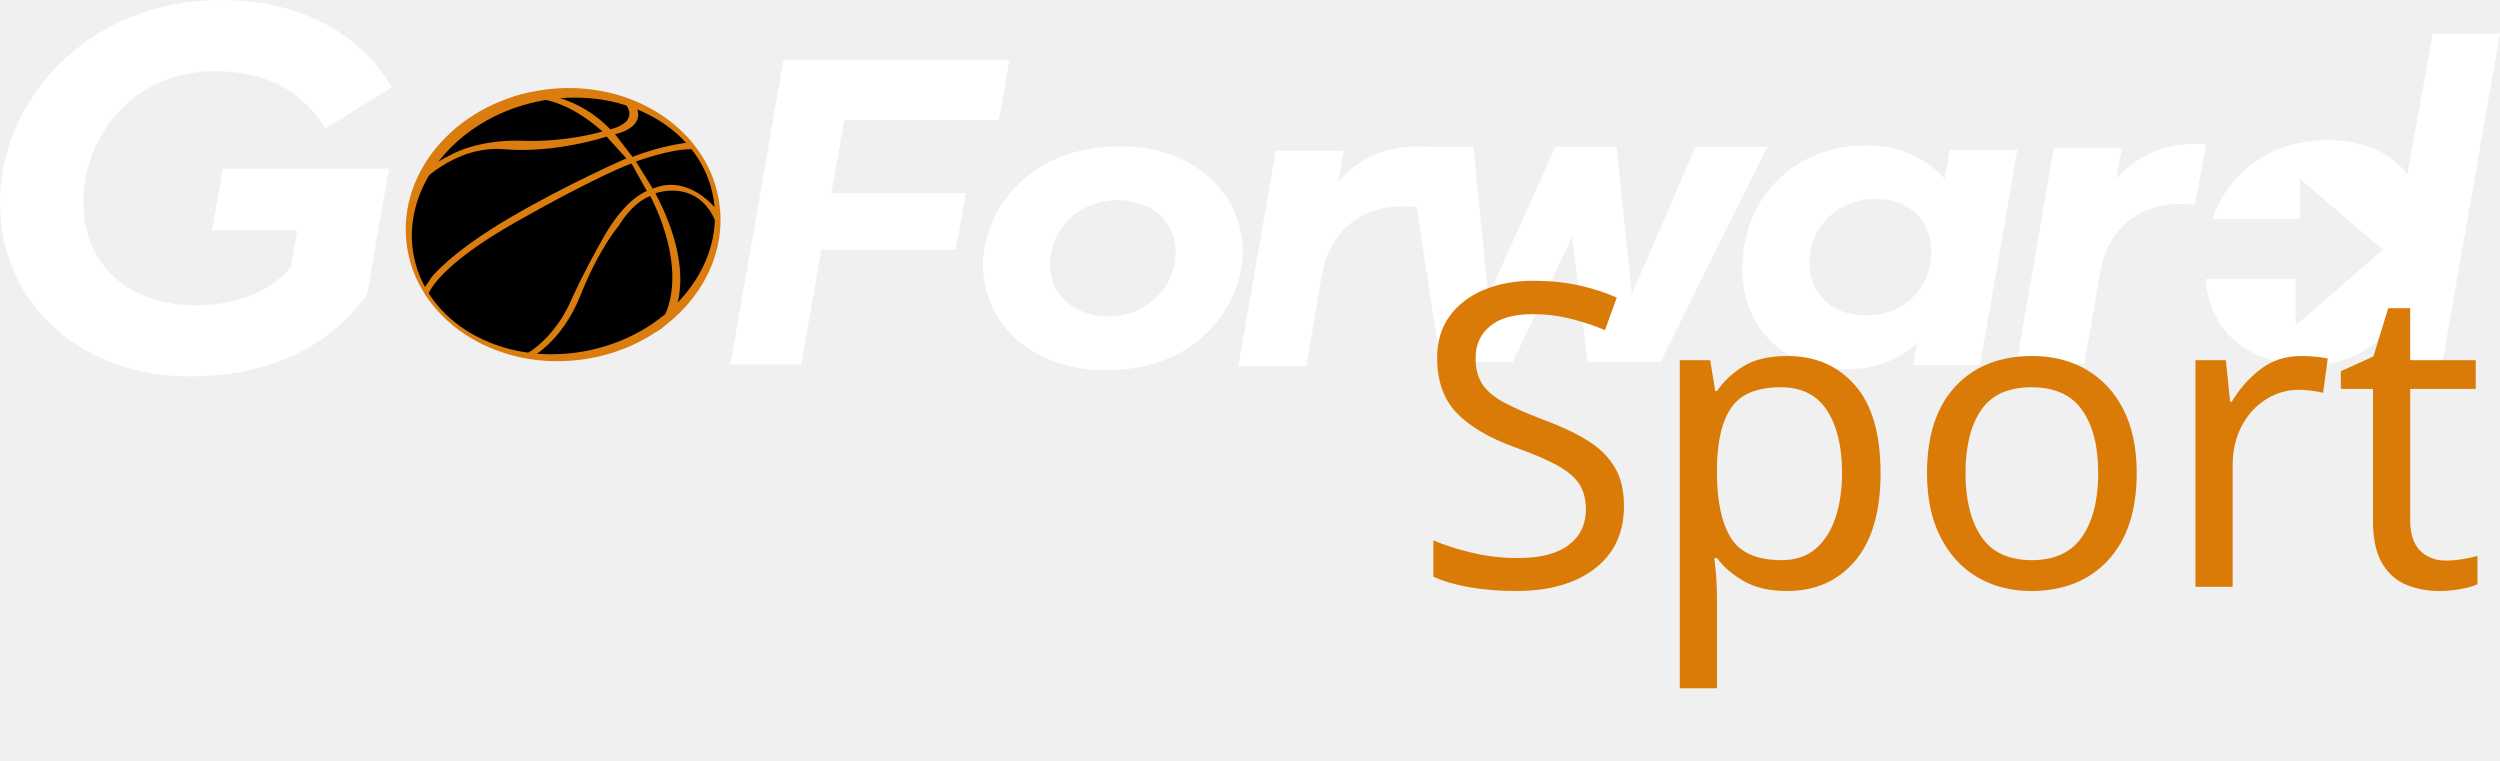
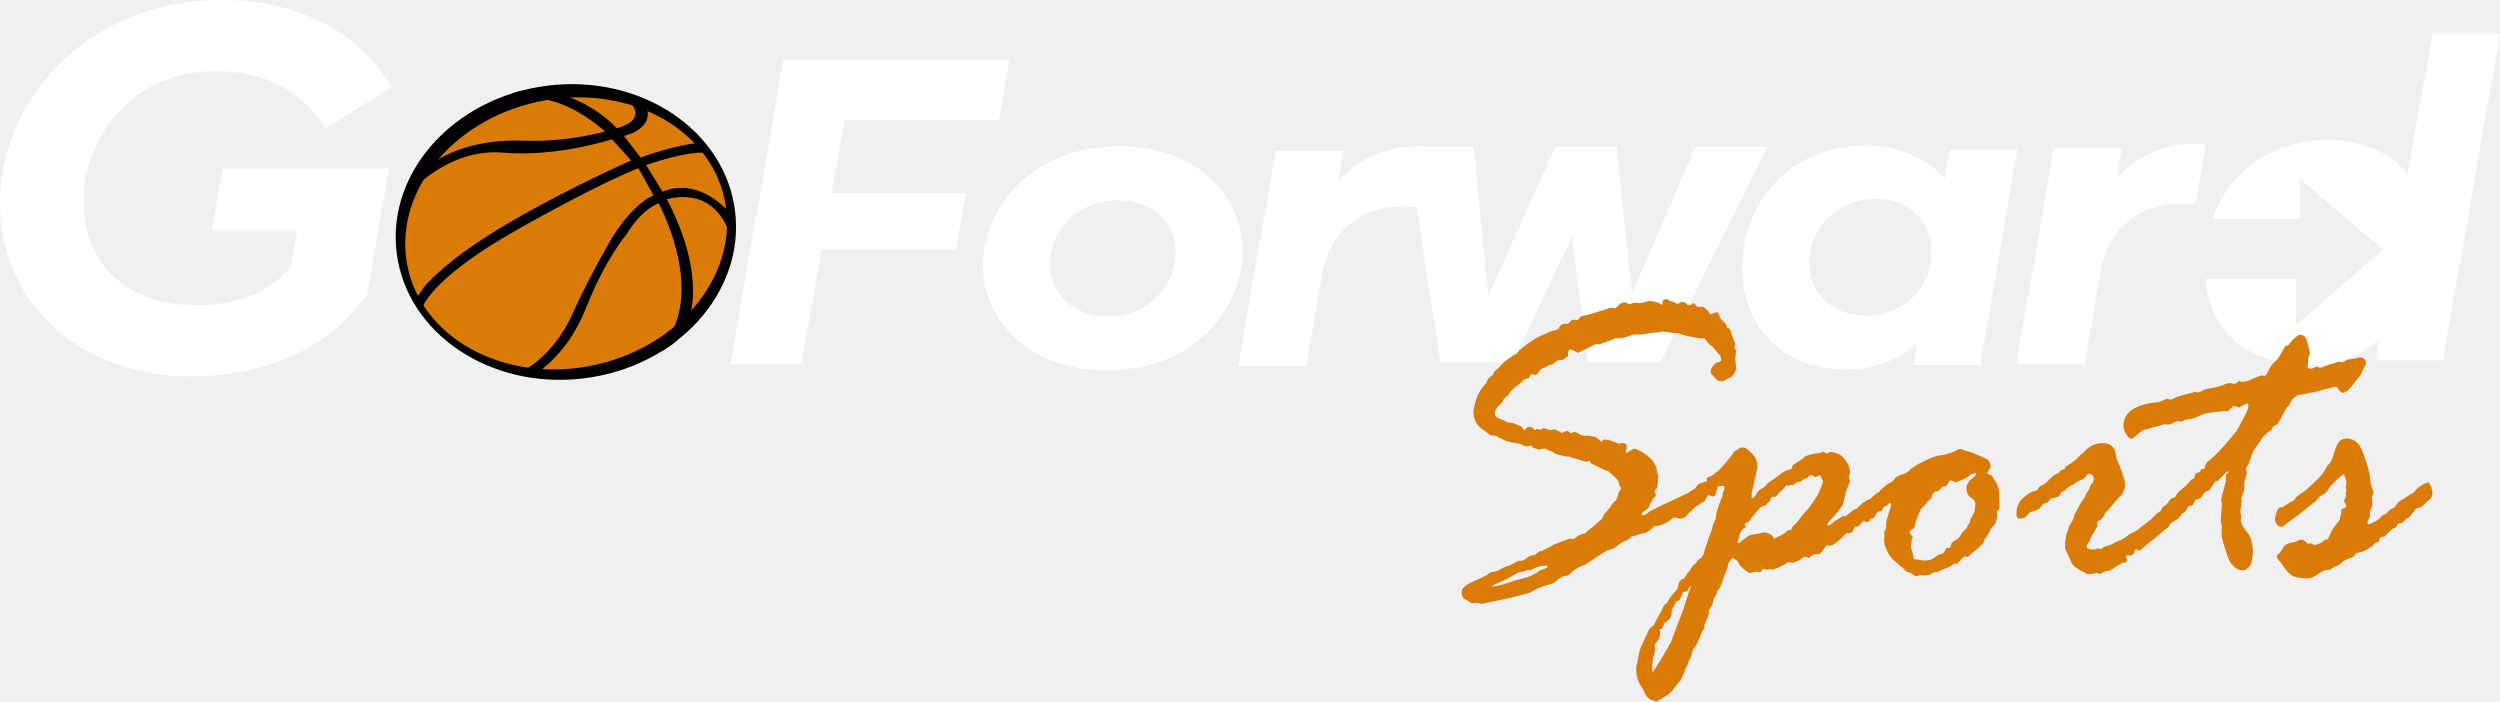
- <svg xmlns="http://www.w3.org/2000/svg" viewBox="0 0 872.72 265.36">
+ <svg xmlns="http://www.w3.org/2000/svg" viewBox="0 0 872.72 244.83">
  <defs>
-     <style>.l{fill:#fff;}.m{stroke:#000;stroke-miterlimit:10;}.n{fill:#db7b07;font-family:RageItalic, Rage Italic;font-size:147.56px;}.o{fill:#db7c0e;}</style>
+     <style>.l{fill:#fff;}.m{fill:#020202;stroke:#000;stroke-miterlimit:10;}.n{fill:#db7b07;}</style>
  </defs>
  <g id="a" />
  <g id="b">
    <g id="c">
      <g id="d">
        <path class="l" d="M0,70.38C0,35.64,30.09,0,77.21,0c26.93,0,48.11,11.16,59.59,30.42l-23.16,14.4c-7.92-12.6-20-19.98-38.61-19.98-29.1,0-45.93,23.4-45.93,45.54s15.64,36.18,39.4,36.18c16.04,0,27.12-5.94,33.06-13.5l2.18-12.6h-29.7l3.76-21.6h58.01l-7.72,44.1c-12.67,17.28-32.87,28.44-61.97,28.44C30.69,131.4,0,108.36,0,70.38Z" />
      </g>
-       <ellipse class="o" cx="196.58" cy="78.41" rx="55.05" ry="47.56" transform="translate(-8.03 24.33) rotate(-6.94)" />
-       <ellipse class="m" cx="196.68" cy="78.86" rx="52.77" ry="43.85" transform="translate(-12.27 43.61) rotate(-12.27)" />
-       <path class="o" d="M227.87,65.85l-5.87-9.47s12.41-4.52,19.41-4.28l-1.42-2.29s-8.45,.8-19.2,4.94l-6.1-7.91s11.12-2.11,7.31-9.86l-4.81-1.99s7.85,6.89-4.13,10.18c0,0-12.54-14.3-31.2-12.17,0,0-4,.76-6.03,2.94,0,0,14.36-7.94,34.5,9.96,0,0-12.54,3.82-27.91,3.24-15.37-.58-24.62,4.7-24.62,4.7,0,0-8.55,4.17-9.8,6.31s-2.79,5.28-2.79,5.28c0,0,12.86-14.86,30.81-13.33,17.95,1.54,35.73-4.42,35.73-4.42l6.9,7.61s-20.83,9.05-41.08,20.97c-20.25,11.92-26.82,20.4-26.82,20.4l-2.9,4.31,.5,.8c.18,.2,.31,.44,.43,.68,.13,.1,.25,.2,.38,.3,.09,.07,.17,.14,.26,.21,.64-1.87,4.91-10.85,30.63-25.43,29.06-16.47,40.39-20.47,40.39-20.47l5.37,9.63s-7.13,2.29-14.7,15.42c-7.57,13.13-12.3,23.95-12.3,23.95,0,0-5.47,12.78-16.95,18.55,.18,.03,.35,.07,.51,.13,.79,0,1.54,.18,2.23,.5l.04-.02s11.27-5.24,17.96-22.03c6.69-16.79,13.37-24.3,13.37-24.3,0,0,4.23-7.76,11-10.47,0,0,15.18,27.22,3.03,45.47l-1.12,2.11c.55-.36,1.1-.73,1.68-1.09,1.43-.91,2.14-2.14,3.64-3.14,.86-1.33,9.56-15.98-5.42-44.28,0,0,15.18-5.66,21.4,10.79v-5.11s-9.66-12.72-22.31-7.31Z" />
+       <ellipse class="m" cx="197.54" cy="80.98" rx="59.01" ry="50.98" transform="translate(-8.34 24.47) rotate(-6.94)" />
+       <ellipse class="n" cx="197.64" cy="81.47" rx="56.57" ry="47.01" transform="translate(-12.8 43.87) rotate(-12.27)" />
+       <path class="m" d="M231.08,67.52l-6.29-10.15s13.3-4.85,20.81-4.59l-1.52-2.45s-9.06,.86-20.58,5.3l-6.54-8.48s11.92-2.26,7.83-10.57l-5.16-2.13s8.41,7.38-4.43,10.91c0,0-13.44-15.33-33.44-13.05,0,0-4.29,.82-6.46,3.15,0,0,15.4-8.51,36.98,10.68,0,0-13.44,4.1-29.92,3.47-16.48-.62-26.39,5.03-26.39,5.03,0,0-9.16,4.47-10.51,6.77s-3,5.65-3,5.65c0,0,13.78-15.93,33.02-14.28,19.24,1.65,38.3-4.73,38.3-4.73l7.4,8.15s-22.33,9.71-44.03,22.48c-21.7,12.78-28.75,21.87-28.75,21.87l-3.11,4.62,.53,.86c.2,.22,.33,.47,.46,.73,.14,.11,.27,.21,.41,.32,.09,.07,.19,.15,.28,.22,.69-2.01,5.26-11.63,32.83-27.26,31.15-17.65,43.3-21.94,43.3-21.94l5.76,10.32s-7.64,2.45-15.75,16.53c-8.11,14.08-13.18,25.67-13.18,25.67,0,0-5.86,13.7-18.16,19.88,.19,.04,.37,.08,.55,.14,.85,0,1.65,.2,2.39,.54l.04-.02s12.08-5.62,19.25-23.61c7.17-18,14.33-26.05,14.33-26.05,0,0,4.54-8.32,11.8-11.22,0,0,16.27,29.17,3.25,48.74l-1.2,2.26c.59-.39,1.18-.78,1.8-1.17,1.53-.98,2.29-2.3,3.91-3.36,.93-1.43,10.25-17.13-5.81-47.46,0,0,16.27-6.07,22.93,11.56v-5.48s-10.35-13.63-23.92-7.84Z" />
      <g id="e">
        <path class="l" d="M254.98,127.26l18.54-106.29h78.83l-3.67,20.95h-53.94l-4.51,25.51h46.93l-3.51,19.74h-46.93l-7.01,40.09h-24.72Z" />
      </g>
      <g id="f">
        <path class="l" d="M343.14,92.36c0-16.55,13.69-41.3,48.1-41.3,25.22,0,42.59,16.25,42.59,36.9,0,16.55-13.69,41.3-47.93,41.3-25.39,0-42.75-16.25-42.75-36.9Zm67.3-4.4c0-10.48-8.35-18.07-20.21-18.07-14.36,0-23.72,10.93-23.72,22.47,0,10.48,8.35,18.07,20.38,18.07,14.2,0,23.55-10.93,23.55-22.47Z" />
      </g>
      <g id="g">
        <path class="l" d="M502.84,126.42l-11.52-75.16h23.05l5.18,52.08,23.38-52.08h21.38l5.34,51.47,22.21-51.47h25.05l-37.24,75.16h-25.38l-5.51-43.73-20.71,43.73h-25.22Z" />
      </g>
      <g id="h">
        <path class="l" d="M608.22,93.87c0-24.9,18.2-43.12,43.25-43.12,12.19,0,21.71,5.01,27.39,11.69l1.84-10.17h23.55l-13.03,75.16h-23.21l1.17-7.59c-6.01,5.62-14.53,9.11-25.22,9.11-20.88,0-35.74-14.42-35.74-35.08Zm65.97-6.07c0-10.93-7.85-18.37-19.37-18.37-13.53,0-23.21,10.17-23.21,22.17,0,10.78,7.68,18.52,19.71,18.52,12.86,0,22.88-8.96,22.88-22.32Z" />
      </g>
      <g id="i">
        <path class="l" d="M703.94,126.91l13.03-75.16h23.72l-1.84,10.63c7.52-8.35,16.7-12.15,27.89-12.15,1.17,0,2,0,3.34,.15l-3.84,21.11c-2-.3-3.67-.3-5.34-.3-13.86,0-25.22,8.35-27.89,24.45l-5.34,31.28h-23.71Z" />
      </g>
      <path id="j" class="l" d="M840.45,60.8l8.77-49.1h23.5l-19.96,114.12h-23.22l1.08-7.49s-12.96,13.94-36.99,7.49c-24.04-6.44-23.52-28.48-23.52-28.48h31.3v16.18l30.47-26.34-29.03-24.77v14.01h-30.48s6.36-23.68,34.41-27.19c0,0,21.75-3.51,33.67,11.57Z" />
      <g id="k">
        <path class="l" d="M432.31,127.79l13.03-75.16h23.72l-1.84,10.63c7.52-8.35,16.7-12.15,27.89-12.15,1.17,0,2,0,3.34,.15l-3.84,21.11c-2-.3-3.67-.3-5.34-.3-13.86,0-25.22,8.35-27.89,24.45l-5.34,31.28h-23.71Z" />
      </g>
-       <text class="n" transform="translate(492.83 204.84)">
-         <tspan x="0" y="0">Sports</tspan>
-       </text>
+       <g>
+         <path class="n" d="M559.31,181.06l.58-1.44,1.87-2.09c.96-1.58,1.75-2.52,2.38-2.81,.1-.38,.24-.74,.43-1.08,.19-.33,.33-.86,.43-1.58l.65-1.15c.19-.19,.29-.34,.29-.43s-.19-.38-.58-.86l-.36-1.51c0-.38-1.27-1.66-3.82-3.82h-.58l-5.19-2.52-.29-.72-.58-.14-.72,.29h-.14l-2.45-.72c-1.97-.53-3.27-.94-3.89-1.23-.1,.1-.24,.14-.43,.14l-2.88-.65c-.82-.19-1.31-.4-1.48-.61-.17-.22-.58-.43-1.23-.65-.65-.22-1.07-.42-1.26-.61-.19-.19-.58-.29-1.15-.29l-1.8,.43c0-.14-.67-.38-2.02-.72-.19-.48-.34-.72-.43-.72l-2.09,.29c-1.39-.67-2.12-1.01-2.16-1.01-.24,0-1.08-.13-2.52-.4-1.44-.26-2.38-.54-2.81-.83-.43-.29-1.08-.58-1.95-.87l-.43-.43c-.1-.1-.36-.19-.79-.29h-1.3c-.29,0-.68-.24-1.19-.72-.5-.48-1.15-.96-1.95-1.44-.79-.48-1.49-1.24-2.09-2.27-.6-1.03-.92-2.08-.97-3.13-.1-.1-.14-.19-.14-.29l.43-2.31c.43-2.93,1.8-5.64,4.11-8.14,.38-1.3,1.18-2.23,2.38-2.81l.29-1.01c1.39-1.2,2.39-2.16,2.99-2.88,.6-.72,1.29-1.31,2.05-1.77,.77-.46,1.37-.88,1.8-1.26l1.3-.58c-.05-.43,1.02-1.45,3.21-3.06,2.19-1.61,3.9-2.67,5.12-3.17,1.22-.5,2.04-.88,2.45-1.12,.41-.24,1.6-.6,3.57-1.08,.48-1.3,1.25-1.95,2.31-1.95h1.08l1.44-1.44,1.95,.14c.1-.1,.36-.4,.79-.9,.43-.5,1.15-.76,2.16-.76l8.72-2.67h.58l.58,.14c.38,0,.88-.34,1.48-1.01,.6-.67,1.38-1.01,2.34-1.01,.19,0,.55,.19,1.08,.58,0,.1,.05,.14,.14,.14l1.87-.58,2.23,.14,2.81-.72c1.78,0,3.34,.43,4.68,1.3l.14-.29v-.43c0-.82,.46-1.22,1.37-1.22,.38,0,.62,.1,.72,.29l.87,.5h.5c.1,0,.72,.29,1.87,.86,.72-.48,1.18-.72,1.37-.72,.91,0,1.63,.39,2.16,1.15l1.22-.14c.38-.38,.62-.58,.72-.58,.29,0,.67,.38,1.15,1.15l.43,.14h1.8c.1,0,.29,.14,.58,.43l.79,.65c.38,.38,.65,.7,.79,.94,.14,.24,.31,.46,.5,.65,1.25-.53,1.92-.79,2.02-.79,.48,0,.84,.41,1.08,1.22,0,.67,.42,1.33,1.26,1.98,.84,.65,1.26,1.33,1.26,2.05,1.06,.48,1.58,1.25,1.58,2.31l1.37,3.53-.29,1.22c.38,.77,.58,1.2,.58,1.3l-.29,2.67,.29,2.81c0,1.49-.7,2.76-2.09,3.82-.29,0-.76,.2-1.41,.61s-1.02,.61-1.12,.61c-1.25,0-2.08-.3-2.49-.9-.41-.6-.8-1.04-1.19-1.33-.38-.29-.58-.67-.58-1.15,0-1.1,.74-2.18,2.23-3.24,.67,0,1.15-.22,1.44-.65,0-1.01-.22-1.7-.65-2.09-.43-.38-.9-.91-1.4-1.58-.5-.67-1.04-1.21-1.62-1.62-.58-.41-1.04-.92-1.41-1.55-.36-.62-.68-.94-.97-.94l-1.01,.14-2.09-.43c-2.21-.29-4.23-.79-6.05-1.51h-1.44l-3.89-.58c-.67,.29-1.63,.43-2.88,.43l-4.76,.72-1.95-.14c-.14,0-1.47,.41-3.96,1.23l-.72,.14h-1.95c-.1,0-.71,.24-1.84,.72-1.13,.48-2.08,.82-2.85,1.01l-.65,.29c-.1,.1-.24,.14-.43,.14l-1.15-.14-6.34,3.1-1.01-.58c-.82-.38-1.27-.58-1.37-.58-.67,0-1.01,.34-1.01,1.01l-.14,1.37c-.62,.38-1.03,.67-1.23,.86s-.43,.34-.72,.43h-.87c-.58,0-1.12,.25-1.62,.76-.5,.5-.95,.78-1.33,.83s-.94,.26-1.66,.65c-.1,.19-.48,.38-1.15,.58-.67,.19-1.19,.64-1.55,1.33s-.78,1.04-1.26,1.04l-1.44-.29-.79,1.44c-1.01,.24-1.58,.38-1.73,.43-.62,.82-1.25,1.44-1.87,1.87-.62,.43-1.24,.9-1.84,1.41-.6,.5-1.03,1.02-1.3,1.55-.26,.53-.66,.95-1.19,1.26-.53,.31-.98,.95-1.37,1.91l-.72,.72c-1.2,1.01-1.8,2.09-1.8,3.24,0,.82,.58,1.42,1.73,1.8,1.15,.39,1.87,.7,2.16,.94s.72,.36,1.3,.36,1.13,.12,1.66,.36c.53,.24,1.42,.62,2.67,1.15,.24,.77,.48,1.15,.72,1.15,.1,0,.29-.19,.58-.58,.29-.38,.72-.58,1.3-.58,.62,0,1.22,.38,1.8,1.15l.58-.43h.29l.94,.29h.14l.86-.43c.1-.1,.24-.14,.43-.14,.14,0,.89,.24,2.23,.72h.14c.1,0,.48-.1,1.15-.29,.72,.19,1.13,.34,1.22,.43l1.01,.58c0,.14,.1,.22,.29,.22s.48-.11,.86-.32c.38-.22,.74-.32,1.08-.32,.38,0,.81,.26,1.3,.79,.77-.34,1.2-.5,1.3-.5,.43,0,1.17,.36,2.23,1.08l1.37,.29h1.58l2.38,.43c.67,.72,1.37,1.27,2.09,1.66,.1-.53,.43-.79,1.01-.79,.77,0,1.94,.31,3.53,.94l.58,.14,.58,.43c.82-.19,1.32-.29,1.51-.29,.96,0,1.44,.34,1.44,1.01,0,.58-.14,1.32-.43,2.23,.1,0,.24,.1,.43,.29,.24-.29,.5-.48,.79-.58l1.15-.65c.19-.19,.33-.29,.43-.29,1.1,0,2.67,.77,4.68,2.31,2.02,1.54,3.17,3.29,3.46,5.26,0,.58,.19,1.25,.58,2.02l-.29,.94,.14,1.15c0,.1-.1,.43-.29,1.01l-.14,1.08c-.1,.19-.24,.36-.43,.5-.19,.14-.34,.31-.43,.5l.43,1.22v.29c0,.19-.18,.46-.54,.79-.36,.34-.59,.65-.68,.94-.1,.29-.26,.59-.5,.9-.24,.31-.41,.68-.5,1.12-.1,.43-.56,.92-1.4,1.48-.84,.55-1.26,.97-1.26,1.26s.1,.43,.29,.43c.58,0,1.19-.28,1.83-.83,.65-.55,1.14-.88,1.47-.97,.33-.1,.91-.38,1.73-.86l6.76-3.17c5.04-2.4,7.84-3.6,8.42-3.6,.77,0,1.15,.38,1.15,1.15,0,.29-.34,.84-1.01,1.66-.1,2.26-1.08,3.58-2.95,3.96-.72,.48-1.27,.99-1.66,1.51h-.58c-1.2,1.35-2.57,2.02-4.11,2.02h-.43c-1.78,1.78-3.94,2.76-6.48,2.95-1.68,1.68-3.07,2.52-4.18,2.52l-1.15,.29c-1.2,.48-2.04,.72-2.52,.72-.1,0-.29,.19-.58,.58l-1.08,.79c-.91,.19-1.9,.72-2.95,1.58-1.06,.86-1.86,1.36-2.41,1.48-.55,.12-1.14,.32-1.77,.61-.62,.29-3.15,1.92-7.56,4.9l-.94,.29c-1.87,.86-3.05,1.57-3.53,2.12-.48,.55-1.06,1.02-1.73,1.41h-.29c-1.11,0-2.4,.72-3.89,2.16-.1,.24-1.14,.64-3.13,1.19-1.99,.55-3.9,1.41-5.73,2.56-1.15,.29-2.57,.67-4.25,1.15-1.68,.48-2.91,.77-3.67,.86l-5.04,1.08c-1.11,.19-2.38,.48-3.82,.86-.86-.29-1.61-.43-2.23-.43l-1.3,.14c-.19,0-.49-.17-.9-.5-.41-.34-.95-.66-1.62-.97-.67-.31-1.01-1.14-1.01-2.49,0-1.2,1.32-2.39,3.97-3.57,2.64-1.18,4.37-2,5.19-2.49,.38-.53,1.04-.84,1.98-.94,.94-.1,1.74-.38,2.42-.86,.67-.48,1.71-.91,3.1-1.3l2.88-1.51c.14-.1,.26-.14,.36-.14h1.01c.34,0,.84-.26,1.51-.79,.67-.53,1.37-.91,2.09-1.15h.86c.1,0,.24-.12,.43-.36,.19-.24,.62-.55,1.3-.94l.22-.14h.72c.53-.43,1.15-.79,1.88-1.08,.72-.29,1.42-.67,2.09-1.15l5.63-2.16,1.3,.14c.29,0,.66-.23,1.12-.68,.46-.46,1.53-.92,3.21-1.4,.24-.38,.74-.84,1.51-1.37,.77-.53,1.68-1.3,2.74-2.31l1.51-1.37Zm-25.14,18.01l-1.01-.14c-.68,.38-1.34,.6-1.99,.65-.65,.05-1.66,.49-3.03,1.33-1.37,.84-2.95,1.65-4.73,2.41-1.78,.77-2.67,1.27-2.67,1.51,2.36-.29,4.82-.94,7.37-1.95l5.2-1.44c.67-.19,1.14-.38,1.41-.58,.26-.19,.78-.46,1.55-.79l1.16-.87c.24-.1,.77-.29,1.59-.58s1.23-.58,1.23-.86c0-.19-.1-.29-.29-.29-1.73,0-3.11,.26-4.12,.79-1.01,.53-1.57,.79-1.66,.79Z" />
+         <path class="n" d="M593.69,194.97l.79-1.08c.29-.38,.43-.82,.43-1.3l1.73-5.12c.62-1.82,.98-2.83,1.08-3.03l.29-1.44,.87-1.66,.29-1.87c.19-1.39,.89-3.46,2.09-6.2l.14-1.08,.58-1.59v-.29c0-.48-.14-.72-.43-.72h-.58c-.86,0-1.34,.19-1.44,.58l-.5,2.02c0,.72-.43,1.08-1.3,1.08-.1,0-.35-.07-.76-.22-.41-.14-.66-.22-.76-.22-.29,.58-.67,1.3-1.15,2.16-.48,.19-1.27,.7-2.38,1.51l-.72,.14c-.53,.77-1.32,1.56-2.38,2.38l-.29,.43c-.67,1.06-1.61,1.58-2.81,1.58-1.58,0-2.38-1.08-2.38-3.24,0-1.34,.65-2.37,1.94-3.06,1.3-.7,2.14-1.32,2.52-1.87,.38-.55,1.42-1.31,3.1-2.27l.72-1.01c.38-.53,.72-.79,1.01-.79l1.23-.43c.19-.19,.62-.29,1.3-.29l-.14-1.01c0-.29,.6-.6,1.8-.94,.29-.29,.95-.82,1.98-1.58,1.03-.77,2.82-2.83,5.37-6.2,.19-.48,.56-.85,1.12-1.12,.55-.26,1.02-.59,1.41-.97h1.44c.38,0,1.25,.65,2.59,1.95,1.34,1.3,2.02,2.95,2.02,4.97l-2.09,9.29,.14,.65-.14,.58c0,.19,.1,.29,.29,.29s.6-.38,1.23-1.15c.29-.91,.88-1.61,1.77-2.09,.89-.48,1.55-1,1.98-1.55,.43-.55,1.02-1.04,1.77-1.48,.75-.43,1.73-1.14,2.96-2.12,1.23-.98,2.34-1.52,3.36-1.62l.72-.43,.29-1.08c.87-.67,1.8-1.3,2.81-1.87l1.73-1.37c2.07-.67,3.61-1.01,4.62-1.01,.48,0,.91-.19,1.3-.58l1.66,.72c.1,0,.29-.14,.58-.43,0-.1,.1-.14,.29-.14,1.97,0,3.64,.77,5.01,2.31,1.37,1.54,2.06,3.22,2.06,5.04,0,.1-.07,.31-.22,.65-.14,.34-.22,.62-.22,.87l.43,1.15v.14l-1.58,4.11c-.14,.48-.43,1.83-.87,4.03-.91,1.44-1.98,2.81-3.21,4.11s-2.03,2.28-2.41,2.95c.19,.19,.36,.29,.5,.29,.43,0,1.06-.43,1.87-1.3l3.39-2.09,.58,.29c.67-.48,1.37-1.03,2.08-1.66,.72-.62,1.34-.96,1.87-1.01,.29-.38,.79-.87,1.51-1.44l.72-.79c.29,0,.62-.17,1-.5,.38-.33,.83-.55,1.33-.65,.5-.1,1.02-.47,1.54-1.12,.53-.65,.97-1.02,1.33-1.12,.36-.1,.59-.29,.68-.58,1.63-1.63,2.9-2.52,3.81-2.67l.86-.29c.09-.1,.19-.14,.29-.14,.53,0,.93,.5,1.22,1.51l-.94,1.44v.72l.22,.79c0,.48-.29,1.09-.86,1.84-.58,.75-1.22,1.12-1.94,1.12-.82,.39-1.31,.81-1.48,1.26-.17,.46-.88,1.12-2.12,1.98-1.25,.87-2.02,1.62-2.3,2.27s-.7,.97-1.22,.97l-1.3-.43c-1.11,1.44-1.85,2.11-2.23,2.02h-.43l-.29,.14-.86,1.8c-.53,.1-.94,.24-1.22,.43l-.72-.14c-2.93,2.93-4.8,4.39-5.62,4.39l-1.3-.14c-.1,0-.32,.28-.68,.83-.36,.55-.66,.95-.9,1.19s-.55,.6-.94,1.08h-1.51c-.38,0-1.1,.41-2.16,1.22,0,.1-.05,.14-.14,.14l-1.08-.43h-.14c-.48,0-1.1,.38-1.87,1.15l-2.23,.86c0,.1-.05,.14-.14,.14l-1.51-.29c-.29,0-.72,.24-1.3,.72l-.58,.36c-.29,0-.79,.24-1.51,.72l-2.3,.86c-.24-.1-.46-.14-.65-.14l-1.3,.14-1.15-.29c-.24,0-.6,.34-1.08,1.01,0,.1-.1,.14-.29,.14-.1,0-.34-.05-.72-.14h-.86l-1.66,.43c-.38,0-1.07-.38-2.05-1.15-.98-.77-1.62-1.46-1.91-2.09l-.72-1.15c-.67-.29-1.13-.58-1.37-.86l-.58,.29c-.05,.19-.25,.5-.61,.94s-.54,.75-.54,.94c0,.62-.23,1.45-.69,2.49s-1.12,2.87-1.99,5.51l-.94,1.15c-.19,.24-.29,.48-.29,.72,0,.43-.39,1.18-1.16,2.23-.05,1.2-.5,2.4-1.37,3.6l-.29,.72v1.01c0,.29-.48,1.46-1.45,3.53l-.14,1.51c-.29,.05-.78,1-1.48,2.85-.7,1.85-1.53,3.4-2.49,4.65l-.65,2.38-.72,1.3-.43,1.37c-.1,.24-.24,.43-.43,.58l-.14,.72-.43,.29c.1,.72-.36,1.92-1.37,3.6,0,.19-.24,.53-.72,1.01-.48,.48-1.03,1.19-1.66,2.13-.62,.94-1.54,1.79-2.74,2.56l-3.1,1.95c-2.31,0-3.89-1.22-4.76-3.67-.1-.29-.56-1.08-1.4-2.38-.84-1.3-1.26-3.22-1.26-5.76l.65-2.95c.43-2.64,.91-4.3,1.44-4.97l.86-1.95c.1-.39,.26-.76,.5-1.12s.49-.91,.76-1.66c.26-.75,.93-1.45,1.98-2.12,.67-1.54,1.37-2.86,2.09-3.96l1.01-1.95c0-.58,.5-1.2,1.51-1.87,.43-.91,1.03-1.84,1.8-2.77s1.27-1.5,1.51-1.69c.24-.19,.46-.8,.65-1.84,.19-1.03,.61-1.67,1.26-1.91,.65-.24,1.02-.55,1.12-.94l.72-1.22c.48-.38,.95-.98,1.41-1.8,.46-.82,.97-1.34,1.55-1.58,.62-1.15,1.2-1.73,1.73-1.73Zm-16.92,39.84c.24-.14,1.47-2.02,3.67-5.62l.72-1.37c.43-.77,.84-1.39,1.23-1.87l.14-.58c.24-.24,.48-.6,.72-1.08l3.96-10.45c.58-1.54,.95-2.63,1.12-3.28,.17-.65,.83-2.65,1.98-6.02-.29,.1-.58,.44-.86,1.04-.29,.6-.53,.9-.72,.9l-1.08,.14c-.1,0-.48,.87-1.15,2.59l-.29,.36c-.72,.1-1.2,.48-1.44,1.15l-1.22,2.52v1.01c0,1.15-.84,2.23-2.52,3.24-.53,1.39-.87,2.09-1.01,2.09h-.72l.29,1.3c0,1.1-.32,2.05-.97,2.85-.65,.79-.97,1.24-.97,1.33l.14,1.44-.14,1.3c-.58,1.39-.86,3.07-.86,5.04v1.95Zm34.68-48.13l2.52-.43c1.34-.29,2.09-.43,2.23-.43,.1,0,.31,.07,.65,.22,.34,.14,.71,.29,1.12,.43,.41,.14,.85,.67,1.33,1.58,2.35-1.1,3.77-1.9,4.25-2.38,.48-.48,.89-.72,1.23-.72,.1,0,.24,.05,.43,.14,.1-.24,.22-.53,.36-.87,.14-.33,.49-.73,1.04-1.19,.55-.46,1.41-1.5,2.56-3.13l2.38-2.67,2.52-3.67c.62-.96,1.15-2.09,1.58-3.39l.43-.94c.19-.58,.29-.91,.29-1.01,0-.34-.34-1.13-1.01-2.38l-1.8,.79v-.14c-.58-.43-1.06-.65-1.44-.65-.29,0-.55,.18-.79,.54-.24,.36-.59,.59-1.04,.68-.46,.1-.85,.31-1.19,.65-.34,.34-.78,.53-1.33,.58-.55,.05-1.17,.41-1.84,1.08l-.86-.14-.5,.36-.86-.22c-1.01,1.15-1.72,1.86-2.13,2.13-.41,.26-.97,.9-1.69,1.91h-1.01c-.38,0-.75,.53-1.08,1.58-.48,.29-.96,.75-1.44,1.37l-1.8,.72c-.38,.62-.82,1.11-1.3,1.44l-2.81,3.6c-.19,.19-.41,.31-.65,.36-.24,.05-.48,.12-.72,.22l.36,1.44h-.22c-1.15,.62-1.87,1.73-2.16,3.31l-.43,1.73c0,.29,.1,.43,.29,.43s.46-.17,.79-.5c.34-.33,.94-.82,1.8-1.44,.86-.62,1.51-.96,1.95-1.01Z" />
+         <path class="n" d="M690.18,191.58l-3.39,2.95c-.19-.19-.38-.29-.58-.29-.48,0-1.07,.43-1.77,1.3-.7,.86-1.19,1.3-1.48,1.3l-.72-.14c-1.2,.91-2.07,1.44-2.6,1.58-.53,.14-1.17,.41-1.91,.79-.75,.38-1.42,.6-2.02,.65-.6,.05-1.09,.25-1.48,.61-.39,.36-1.32,.54-2.81,.54l-1.15-.14c-.62,.29-1.03,.43-1.22,.43-.38,0-.79-.2-1.23-.61-.43-.41-.9-.64-1.41-.68-.5-.05-1.02-.38-1.55-1.01-.53-.62-1.02-1.06-1.48-1.3-.46-.24-.83-.58-1.12-1.01l-1.01-.87c-.82-.58-1.61-1.63-2.38-3.17-.77-1.54-1.15-2.74-1.15-3.6v-.29l.14-1.37-.14-1.58c.19-.19,.43-.6,.72-1.22v-2.31l1.73-5.76c.1-.24-.1-.55-.58-.94-.48,.72-.96,1.15-1.45,1.3-.48,.14-.81,.48-.98,1.01-.17,.53-.45,.79-.83,.79l-.87-.29c-.1,.1-.32,.59-.65,1.48-.34,.89-.92,1.33-1.74,1.33-.87,0-1.31-.33-1.31-1.01l.14-1.3-.44-1.8c0-.38,.38-1.14,1.16-2.27,.77-1.13,1.48-1.78,2.13-1.94,.65-.17,1.2-.62,1.66-1.37,.46-.74,1.45-1.64,2.99-2.7,.87-.19,1.61-.82,2.24-1.87,.67-.53,1.55-.96,2.63-1.3,1.08-.33,1.9-.83,2.46-1.48,.55-.65,2.19-1.66,4.91-3.03s4.7-2.05,5.95-2.05c.38,0,.91-.11,1.59-.32,.67-.22,1.3-.41,1.88-.58,.58-.17,1.18-.43,1.8-.79,.63-.36,1.13-.54,1.52-.54l2.09,.72c1.54,.43,2.48,.75,2.82,.94,.1,.1,.59,.3,1.48,.61,.89,.31,1.8,.73,2.74,1.26,.94,.53,1.41,1.51,1.41,2.95-.82,1.2-1.23,1.85-1.23,1.95,0,.19,.55,.48,1.66,.87,.38,.72,.96,1.66,1.73,2.81l.79,2.52,.14,5.91-.14,.58c-.53,.48-.79,.79-.79,.94l.22,1.44-.58,2.02c-.14,.62-.38,1.03-.72,1.22-.34,.19-.55,.43-.65,.72l-.43,.58c-.1,.14-.3,.57-.61,1.26-.31,.7-.66,1.24-1.05,1.62-.39,.38-.62,.84-.72,1.37-.1,.53-.34,.91-.72,1.15-.38,.24-.66,.49-.83,.76-.17,.26-.44,.49-.83,.68Zm-22.39,1.87l.29,1.66,.14,.14h1.15l.36,.14c.96,.19,1.68,.29,2.16,.29,1.49,0,2.67-.37,3.56-1.12,.89-.74,1.59-1.12,2.12-1.12s.97-.36,1.33-1.08c.36-.72,.59-1.08,.68-1.08h1.01l.29-.14c0-1.1,.49-1.9,1.47-2.38,.98-.48,1.68-1.12,2.08-1.91,.41-.79,.88-1.39,1.4-1.8,.53-.41,.89-.95,1.08-1.62l.58-.86c.19-.19,.29-.55,.29-1.08l1.37-2.59c.29-1.2,.43-2.14,.43-2.81,0-1.01-.52-1.8-1.55-2.38-1.03-.58-1.55-1.7-1.55-3.39,0-1.1,.56-2.12,1.69-3.06s1.69-1.5,1.69-1.69c0-.29-.14-.43-.43-.43-.14,0-.7,.19-1.65,.58-.34,.67-2.04,1.56-5.1,2.67-1.01-.48-1.56-.72-1.65-.72-.29,0-.58,.29-.86,.86-.29,.58-.58,.99-.86,1.22h-.93c-.1,0-.41,.31-.93,.94-.53,.62-1.2,.94-2.01,.94l-.86,.87c.05,.77-.43,1.56-1.44,2.38l-.79,.94c-.48,.58-1.1,1.25-1.87,2.02l-1.29,3.24c-.53,1.25-.79,2.19-.79,2.81-.14,.29-.47,.59-.97,.9-.5,.31-.76,.71-.76,1.19,0,.1,.17,.34,.5,.72,.33,.38,.5,.67,.5,.86l-.29,.94-.29,2.67,.72,2.31Z" />
+         <path class="n" d="M719.57,164.13l1.08-.29,.43-.94c2.35-1.39,4.04-2.71,5.04-3.96,.1-.19,.31-.38,.65-.58,.33-.19,.7-.53,1.08-1.01,1.78-1.78,3.89-2.67,6.34-2.67,2.88,0,4.42,1.75,4.61,5.26l.43,1.08c.38,.67,.92,2.04,1.62,4.11,.7,2.07,1.04,3.34,1.04,3.82,0,1.3-.41,2.59-1.22,3.89-.67,.34-2.28,2.14-4.83,5.4l-.72,.5c-.38,.87-.89,1.73-1.51,2.59-.96,.34-1.44,.7-1.44,1.08v1.3c0,.1-.11,.29-.32,.58s-.52,.84-.9,1.66l-.58,.86c-.19,.19-.39,.59-.58,1.19-.19,.6-.47,1.14-.83,1.62-.36,.48-.54,.86-.54,1.15,0,.72,.94,1.08,2.81,1.08,.1,0,.46-.14,1.08-.43l1.01,.29c.1,0,.34-.16,.72-.47,.38-.31,.97-.56,1.77-.76,.79-.19,1.49-.48,2.09-.86,.6-.38,1.32-.72,2.16-1.01,.84-.29,1.65-.76,2.41-1.41,.77-.65,1.52-1.12,2.27-1.4,.74-.29,1.44-.73,2.09-1.33s1.38-1.16,2.2-1.69c.82-.53,2.11-1.68,3.89-3.46,1.15-.91,1.94-1.42,2.38-1.51,.1,0,.52-.64,1.26-1.91,.74-1.27,1.6-1.91,2.56-1.91,1.01,0,1.51,.48,1.51,1.44,0,.53-.24,1.03-.72,1.51v.43l.14,1.15c.1,.14,.14,.36,.14,.65,0,.19-.18,.48-.54,.86-.36,.39-.61,.88-.76,1.48-.14,.6-.6,1-1.37,1.19-.29,1.06-.66,1.66-1.12,1.8-.46,.14-1.09,.62-1.91,1.44s-1.97,1.78-3.46,2.88c-1.49,1.11-2.51,1.96-3.06,2.56-.55,.6-.92,.9-1.12,.9-.1,0-.29-.1-.58-.29-.29-.19-.48-.29-.58-.29-.29,0-.48,.34-.58,1.01l-.29,.72c-.62,.38-.99,.58-1.08,.58l-.43-.14h-.29c-.58,0-.87,.22-.87,.65l.43,.72v.14c0,.67-.38,1.01-1.15,1.01-.53,0-2.07,.89-4.61,2.67l-2.09,.43-1.73,.94c-.58-.34-.94-.5-1.08-.5l-1.15,.36-2.09,.14s-.92-.48-2.63-1.44c-1.7-.96-2.73-1.92-3.06-2.88-.34-.96-.77-1.93-1.3-2.92-.53-.98-.79-1.67-.79-2.05,0-2.31,.19-3.95,.58-4.94,.38-.98,.62-1.72,.72-2.2,.1-.48,.37-1,.83-1.55,.46-.55,.83-1.45,1.12-2.7,1.39-2.79,2.35-4.49,2.88-5.12,.53-.62,.94-1.39,1.23-2.31l.94-1.3c.1-.1,.24-.47,.43-1.12,.19-.65,.43-1.02,.72-1.12,.38-.67,.58-1.1,.58-1.3,0-1.39-.62-2.09-1.87-2.09-.24,0-.5,.25-.79,.76-.29,.5-.95,1-1.98,1.48-1.03,.48-1.67,.84-1.91,1.08s-.76,.54-1.55,.9c-.79,.36-1.48,.93-2.05,1.69l-1.23,.58c-.38,.91-.72,1.42-1.01,1.51-.29,.1-1.18,.34-2.67,.72-.1,.05-.34,.34-.72,.86-.39,.53-.94,.79-1.66,.79-.58,.58-1.15,1.25-1.73,2.02-.19,0-.7,.19-1.51,.58l-1.44,.36c-.38,.29-.8,.75-1.26,1.37-.46,.62-1.31,.94-2.56,.94-.72,0-1.08-.58-1.08-1.73,0-2.35,.83-4.23,2.49-5.62,1.66-1.39,2.87-2.14,3.64-2.23,.77-.1,1.25-.38,1.44-.87,.19-.48,.66-.88,1.4-1.19,.74-.31,1.61-1.01,2.59-2.09,.98-1.08,2.05-1.81,3.21-2.2l.86-1.01Z" />
+         <path class="n" d="M779.84,134.01l1.01-.29,.72-.72h.14l.65,.29h.14c1.15,0,2.18-.23,3.07-.68,.89-.46,1.65-.78,2.25-.97,.61-.19,.98-.33,1.13-.43,.14-.1,.27-.14,.36-.14l1.17,.14c.38,0,.9-.68,1.55-2.05,.65-1.37,1.38-2.37,2.2-2.99,.82-.62,1.63-1.8,2.45-3.53,.19-.24,.41-.61,.65-1.12,.24-.5,.43-.76,.58-.76,.72,0,1.29-.46,1.73-1.37,1.44-1.68,2.62-2.52,3.53-2.52,1.2,0,2.04,1.15,2.52,3.46l.72,2.74s-.12,.4-.36,1.04c-.24,.65-.35,1.3-.32,1.95,.02,.65,0,1.08-.07,1.3-.07,.22-.11,.47-.11,.76,0,.39,.41,.58,1.22,.58,.29,0,.82-.19,1.59-.58l.43-.14c.48,.29,.89,.43,1.22,.43,.1,0,.78-.24,2.05-.72,1.27-.48,2.08-.74,2.41-.79,.33-.05,.91-.24,1.73-.58h.87l.58,.22c.19,0,.59-.2,1.19-.61,.6-.41,1.74-.66,3.42-.76l1.01-.43h.29c1.58,0,2.38,.7,2.38,2.09,0,.29-.23,.79-.68,1.51-.46,.72-.83,1.54-1.12,2.45l-3.31,4.18c-1.11,1.44-2.21,2.16-3.31,2.16-.19,0-.79-.65-1.8-1.95,0-.1-.1-.14-.29-.14-.48,0-.99,.1-1.51,.29-.53,.19-.96,.29-1.3,.29-.14,0-1.42,.36-3.82,1.08l-1.73,.29c-.19,0-.65,.1-1.37,.29l-3.68,.72c-1.25,.62-2.24,1.8-2.96,3.53,0,.1-.24,.31-.72,.65l-3.25,5.91c-1.06,.29-1.76,.91-2.09,1.87l-.29,.43c-.53,.1-1.01,.4-1.44,.9-.43,.5-.84,.9-1.23,1.19l-1.3,1.95c-.53,.67-1.06,1.41-1.59,2.2-.53,.79-.91,1.63-1.16,2.52-.24,.89-.43,1.4-.58,1.55-.14,.14-.22,.41-.22,.79l-.22,.58c-.58,.58-.87,1.22-.87,1.95l.29,1.15c-.67,2.31-1.01,3.53-1.01,3.67,0,.1,.05,.36,.14,.79v.43c0,1.06-.38,2.38-1.16,3.96l.15,1.15-.43,3.24c0,.43,.14,1.23,.43,2.38-.19,.19-.29,.34-.29,.43,0,1.34,.71,2.82,2.13,4.43,1.42,1.61,2.13,4.12,2.13,7.53,0,.29-.07,.71-.22,1.26-.14,.55-.24,1.15-.29,1.8-.05,.65-.42,1.29-1.12,1.91s-1.29,.94-1.77,.94c-2.55,0-4.45-1.85-5.7-5.55-1.25-3.7-1.88-6.08-1.88-7.13l.14-2.81-.43-1.44,.43-6.34-.29-1.51,1.66-6.2v-2.23c0-.1,.34-.48,1.01-1.15,0-.1-.1-.14-.29-.14-.29,0-.67,.29-1.15,.86-.48,.58-1.08,1.13-1.8,1.66l-.58,1.01c-.1-.1-.29-.19-.58-.29-.24,.1-1.03,1.22-2.38,3.39-1.01,.14-1.8,.72-2.38,1.73-.58,1.01-1.37,1.51-2.38,1.51l-.29,.14c-.19,1.39-.87,2.09-2.02,2.09l-.29,.14c-.72,1.63-1.47,2.43-2.24,2.38-.48,1.44-1.66,2.43-3.54,2.95-.29,.58-.71,1.01-1.26,1.3-.55,.29-.95,.55-1.19,.79-.24,.24-.46,.36-.65,.36-.62,0-.94-.67-.94-2.02,0-.38,.16-.8,.47-1.26,.31-.46,.47-.78,.47-.97,0-.1-.24-.38-.72-.86,0-1.49,.38-2.42,1.15-2.81,.77-.38,1.35-.94,1.73-1.66,.24-.58,.72-.98,1.44-1.22,.72-.24,1.08-.55,1.08-.94,0-.34,.62-1.01,1.88-2.02,1.25-1.01,2.16-1.88,2.74-2.63,.58-.74,1.06-1.12,1.44-1.12l.29-.29c.1-1.2,.55-1.8,1.37-1.8l.72-.43,.15-.58,.43-.29h.58l.36-.29c.1-1.2,.66-2.14,1.69-2.81,1.03-.67,2.92-2.56,5.66-5.66,2.74-3.1,4.28-5.08,4.62-5.94s.95-2.03,1.84-3.49c.89-1.46,1.38-2.85,1.48-4.14-.1-.19-.24-.38-.43-.58l-3.1,1.51c0-.14-.48-.36-1.44-.65-.72,.43-1.25,.86-1.58,1.3-.34,.43-.6,.65-.79,.65l-1.01-.14-3.17,.36c-2.83,.24-4.97,.82-6.41,1.73l-2.95,.86h-.65c-.38,0-.96,.24-1.73,.72l-1.66-.14c-1.54,.82-2.67,1.22-3.39,1.22-.1,0-.38-.05-.87-.14l-7.35,2.02c-.58,.19-1.87,1.18-3.89,2.95l-.58,.14c-.48,0-1.04-.54-1.69-1.62s-.97-2.05-.97-2.92c0-4.75,4.08-7.52,12.25-8.29l2.95-1.15h.14l.79,.29h.29c.29,0,.75-.18,1.37-.54,.62-.36,2.02-.8,4.18-1.33l2.95-.79,.94,.14c.48,0,1.02-.19,1.62-.58,.6-.38,1.51-.66,2.74-.83,1.22-.17,2.08-.35,2.56-.54l1.15-.29c.19,0,.59-.17,1.19-.5,.6-.33,1.38-.5,2.34-.5,.14,0,.5,.1,1.08,.29Z" />
+         <path class="n" d="M811.23,164.71l1.01-1.8c.29-.43,.66-.88,1.12-1.33,.46-.46,.95-1.63,1.48-3.53,.53-1.9,1.12-3.21,1.77-3.93s1.6-1.08,2.85-1.08c.72,0,1.67,.35,2.85,1.04,1.18,.7,2.33,2.8,3.46,6.3,1.13,3.51,1.7,5.98,1.7,7.42,0,.58,.17,1.31,.5,2.2,.34,.89,.55,1.57,.65,2.05-.38,.82-.58,1.27-.58,1.37l.14,2.95-.87,2.38v1.73c-.58,.96-.86,1.56-.86,1.8,0,.29,.1,.58,.29,.87,2.25-.96,3.62-1.74,4.1-2.34,.48-.6,.95-.97,1.4-1.12,.46-.14,1.21-.77,2.27-1.87l1.37-.72c.48-.58,.89-1.09,1.22-1.55,.34-.46,.73-.78,1.19-.97,.46-.19,.99-.53,1.62-1.01,.62-.48,1.53-1.03,2.73-1.66l.72-.86c.72-.82,1.57-1.46,2.55-1.95,.98-.48,1.52-.72,1.62-.72,.34,0,.68,.45,1.04,1.33,.36,.89,.54,1.77,.54,2.63,0,.82-.47,1.62-1.4,2.41-.94,.79-1.57,1.38-1.91,1.76-.34,.38-1.1,.72-2.3,1.01-.1,.05-.89,1.03-2.38,2.95l-1.44,.86-.72,.94c-.1,.19-.74,.39-1.94,.58-.05,0-.16,.24-.32,.72-.17,.48-.68,.82-1.55,1.01-1.73,1.58-2.62,2.47-2.66,2.67l-1.51,.29c-.29,.91-.53,1.47-.72,1.66-1.15,.29-1.8,.77-1.94,1.44-.14,.1-.38,.19-.72,.29l-.29,.22c-1.1,.87-2.18,1.39-3.24,1.58l-1.65,.43-.58,.86c0,.24-.59,.55-1.76,.94-1.18,.39-2.05,.87-2.63,1.44l-1.22,.94c-1.49,.58-2.42,1.11-2.81,1.58h-1.01c-.67,0-1.73,.49-3.17,1.48-1.44,.98-2.59,1.48-3.46,1.48-2.78,0-4.69-.35-5.72-1.04-1.03-.7-1.88-1.56-2.55-2.59-.67-1.03-1.28-1.86-1.84-2.49-.55-.62-.83-1.13-.83-1.51,0-.34,.23-.67,.68-1.01,.46-.34,.95-1.02,1.48-2.05,.53-1.03,1.87-1.69,4.03-1.98,.1,0,.44-.14,1.04-.43,.6-.29,1.09-.43,1.47-.43,.48,0,1.08,.43,1.8,1.3,0,.1,.1,.14,.29,.14l1.15-.14c.53,.38,.89,.58,1.08,.58,1.15,0,2.38-.58,3.67-1.73l.29-.14h.58c.14,0,.38-.41,.72-1.22l1.22-2.52,2.52-3.24v-.72c0-.14,.14-.58,.43-1.3v-1.08c0-.43,.29-.71,.86-.83,.58-.12,.86-.42,.86-.9l-.14-.58c-.38-.53-.58-.94-.58-1.22l.72-1.44-.14-1.51,.29-.58c-.19-.67-.29-1.06-.29-1.15l.29-1.8s-.13-.5-.4-1.37-.47-1.3-.61-1.3c-.29,0-1.2,.75-2.74,2.23-1.54,1.49-2.45,2.55-2.74,3.17-.29,.62-.9,1.19-1.84,1.69-.94,.5-1.57,1.07-1.91,1.69-.34,.62-.75,.99-1.23,1.08l-4.83,3.89-5.27,3.89c-.38,.43-.62,.65-.72,.65-1.78,0-2.67-.98-2.67-2.95,0-.62,.36-1.75,1.08-3.39,.34-.19,.59-.33,.76-.43,.17-.1,.25-.17,.25-.22s-.05-.07-.14-.07l.43,.29h.14c1.78-1.2,2.93-1.9,3.46-2.09,.53-.19,1.01-.72,1.44-1.58l3.03-2.16c.77-.58,1.95-1.63,3.53-3.17,1.59-1.54,2.6-2.67,3.03-3.39Z" />
+       </g>
    </g>
  </g>
</svg>
